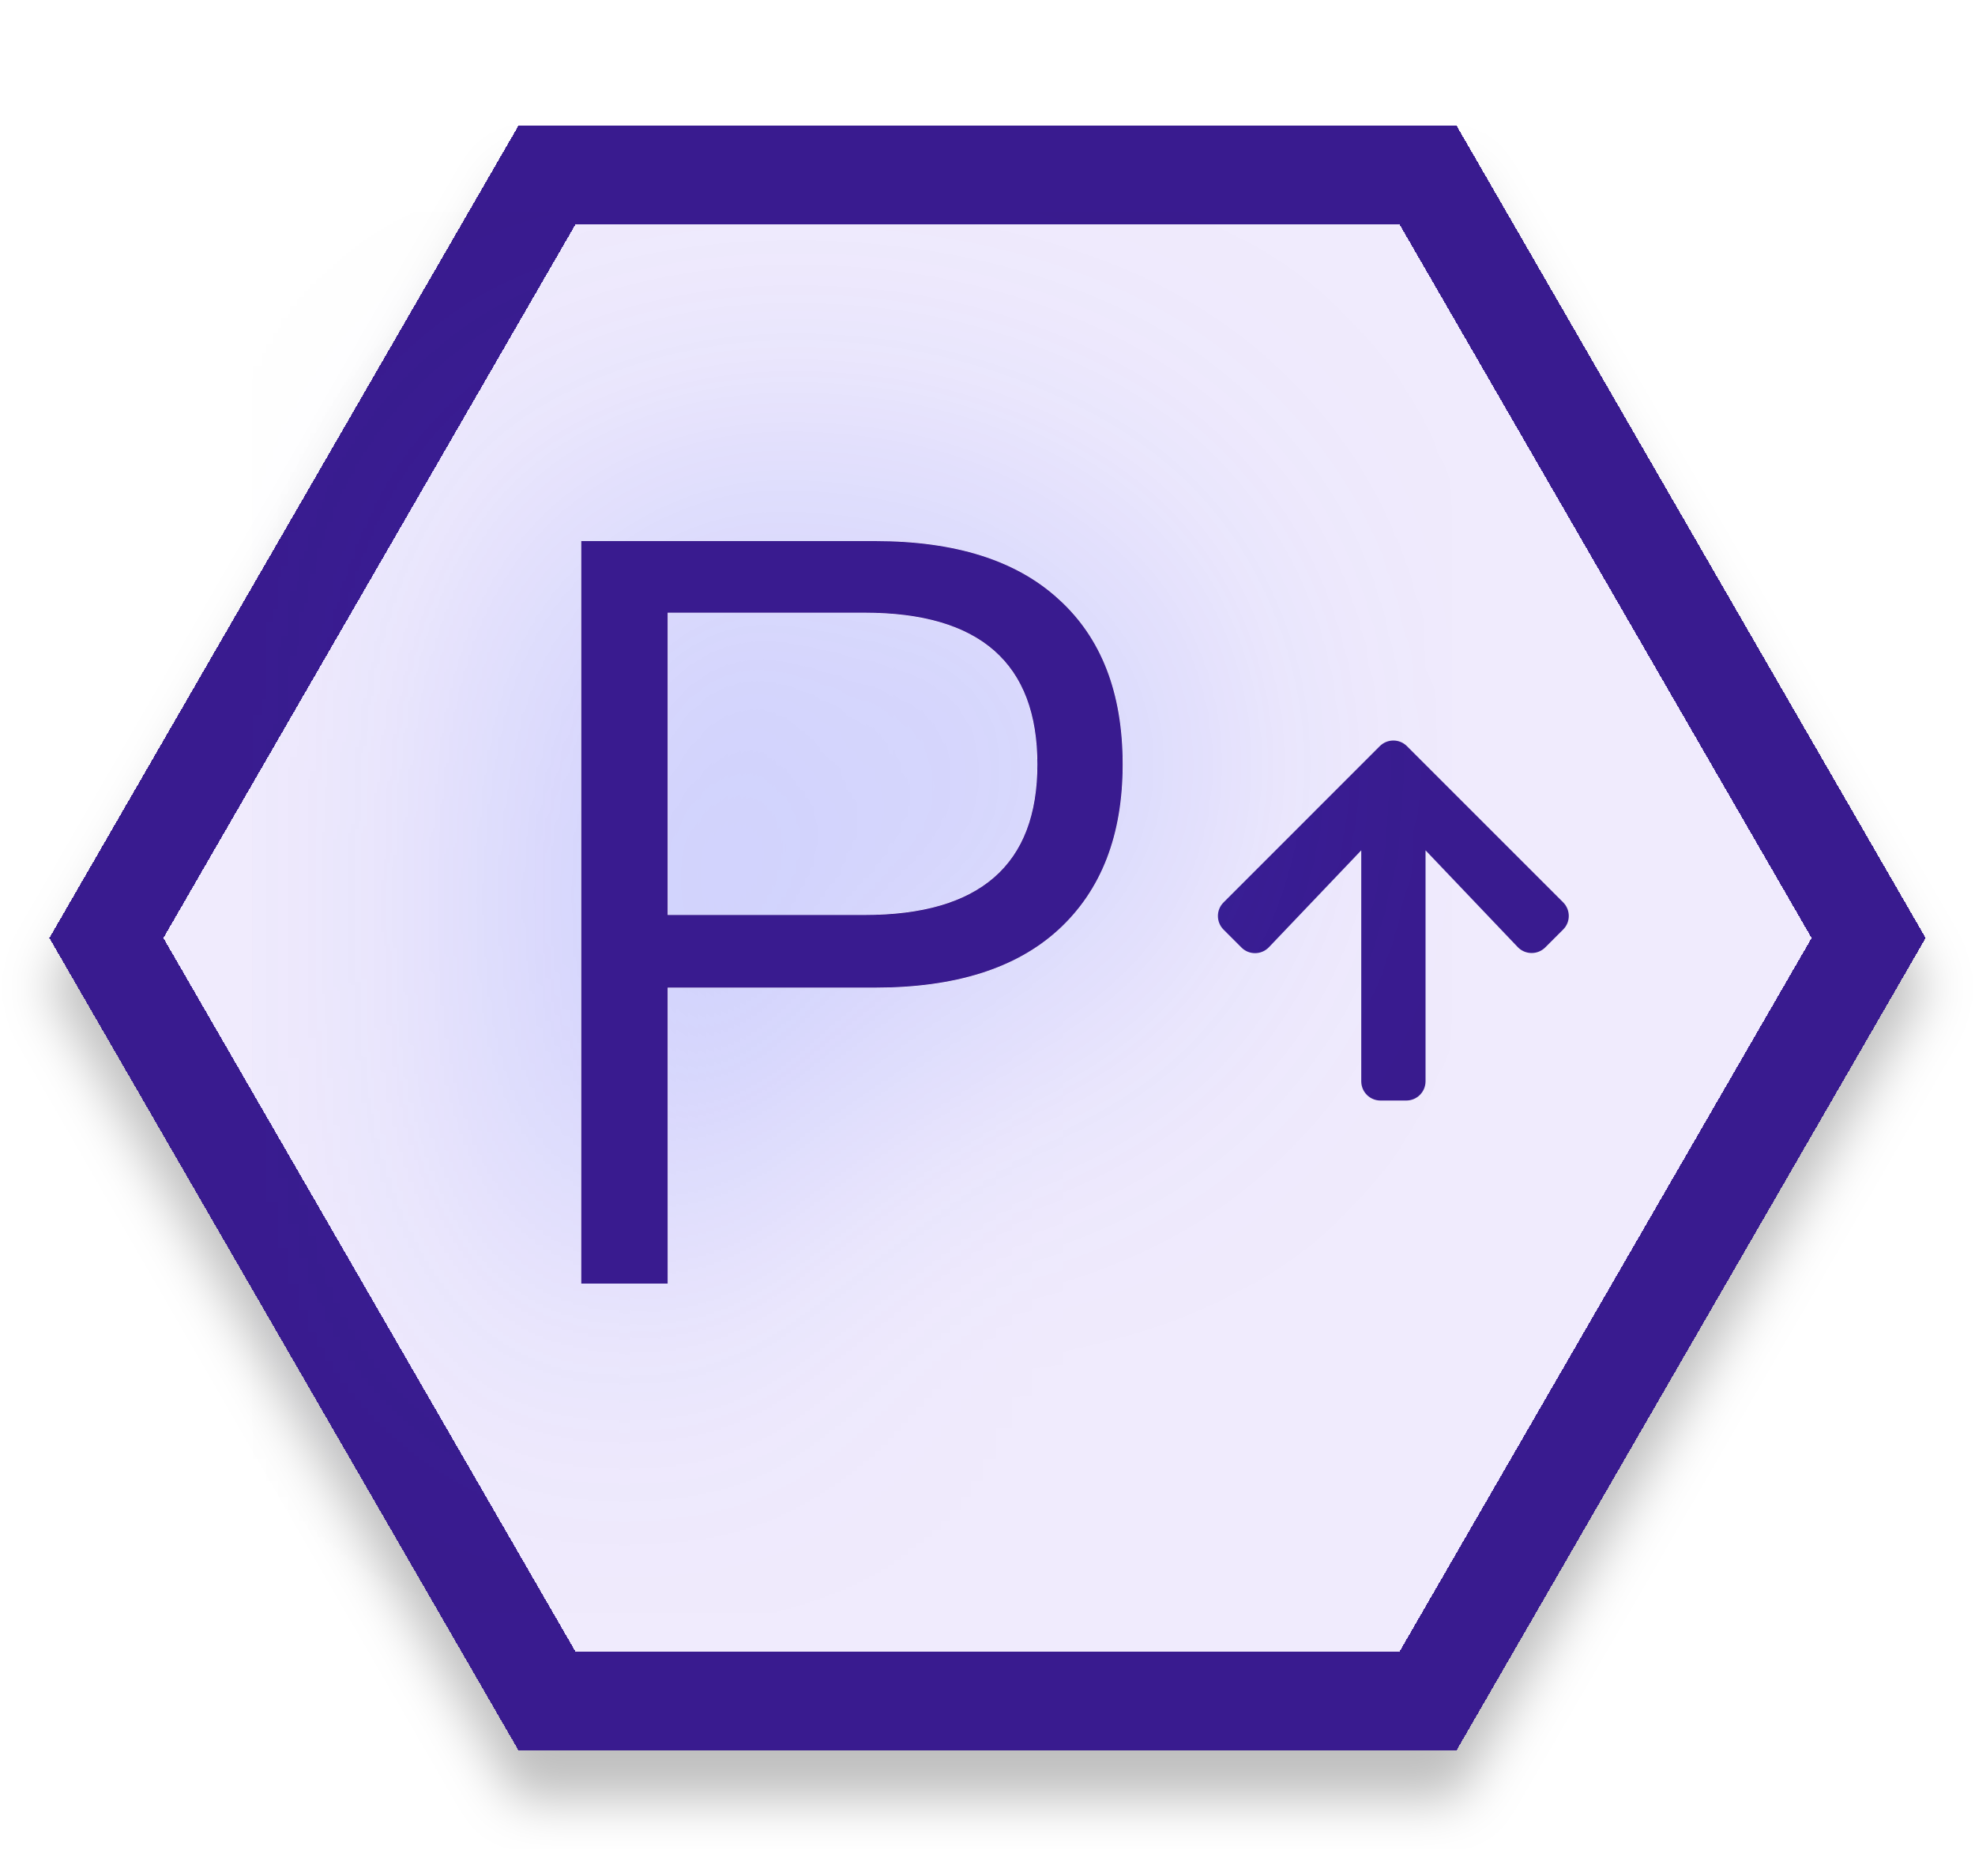
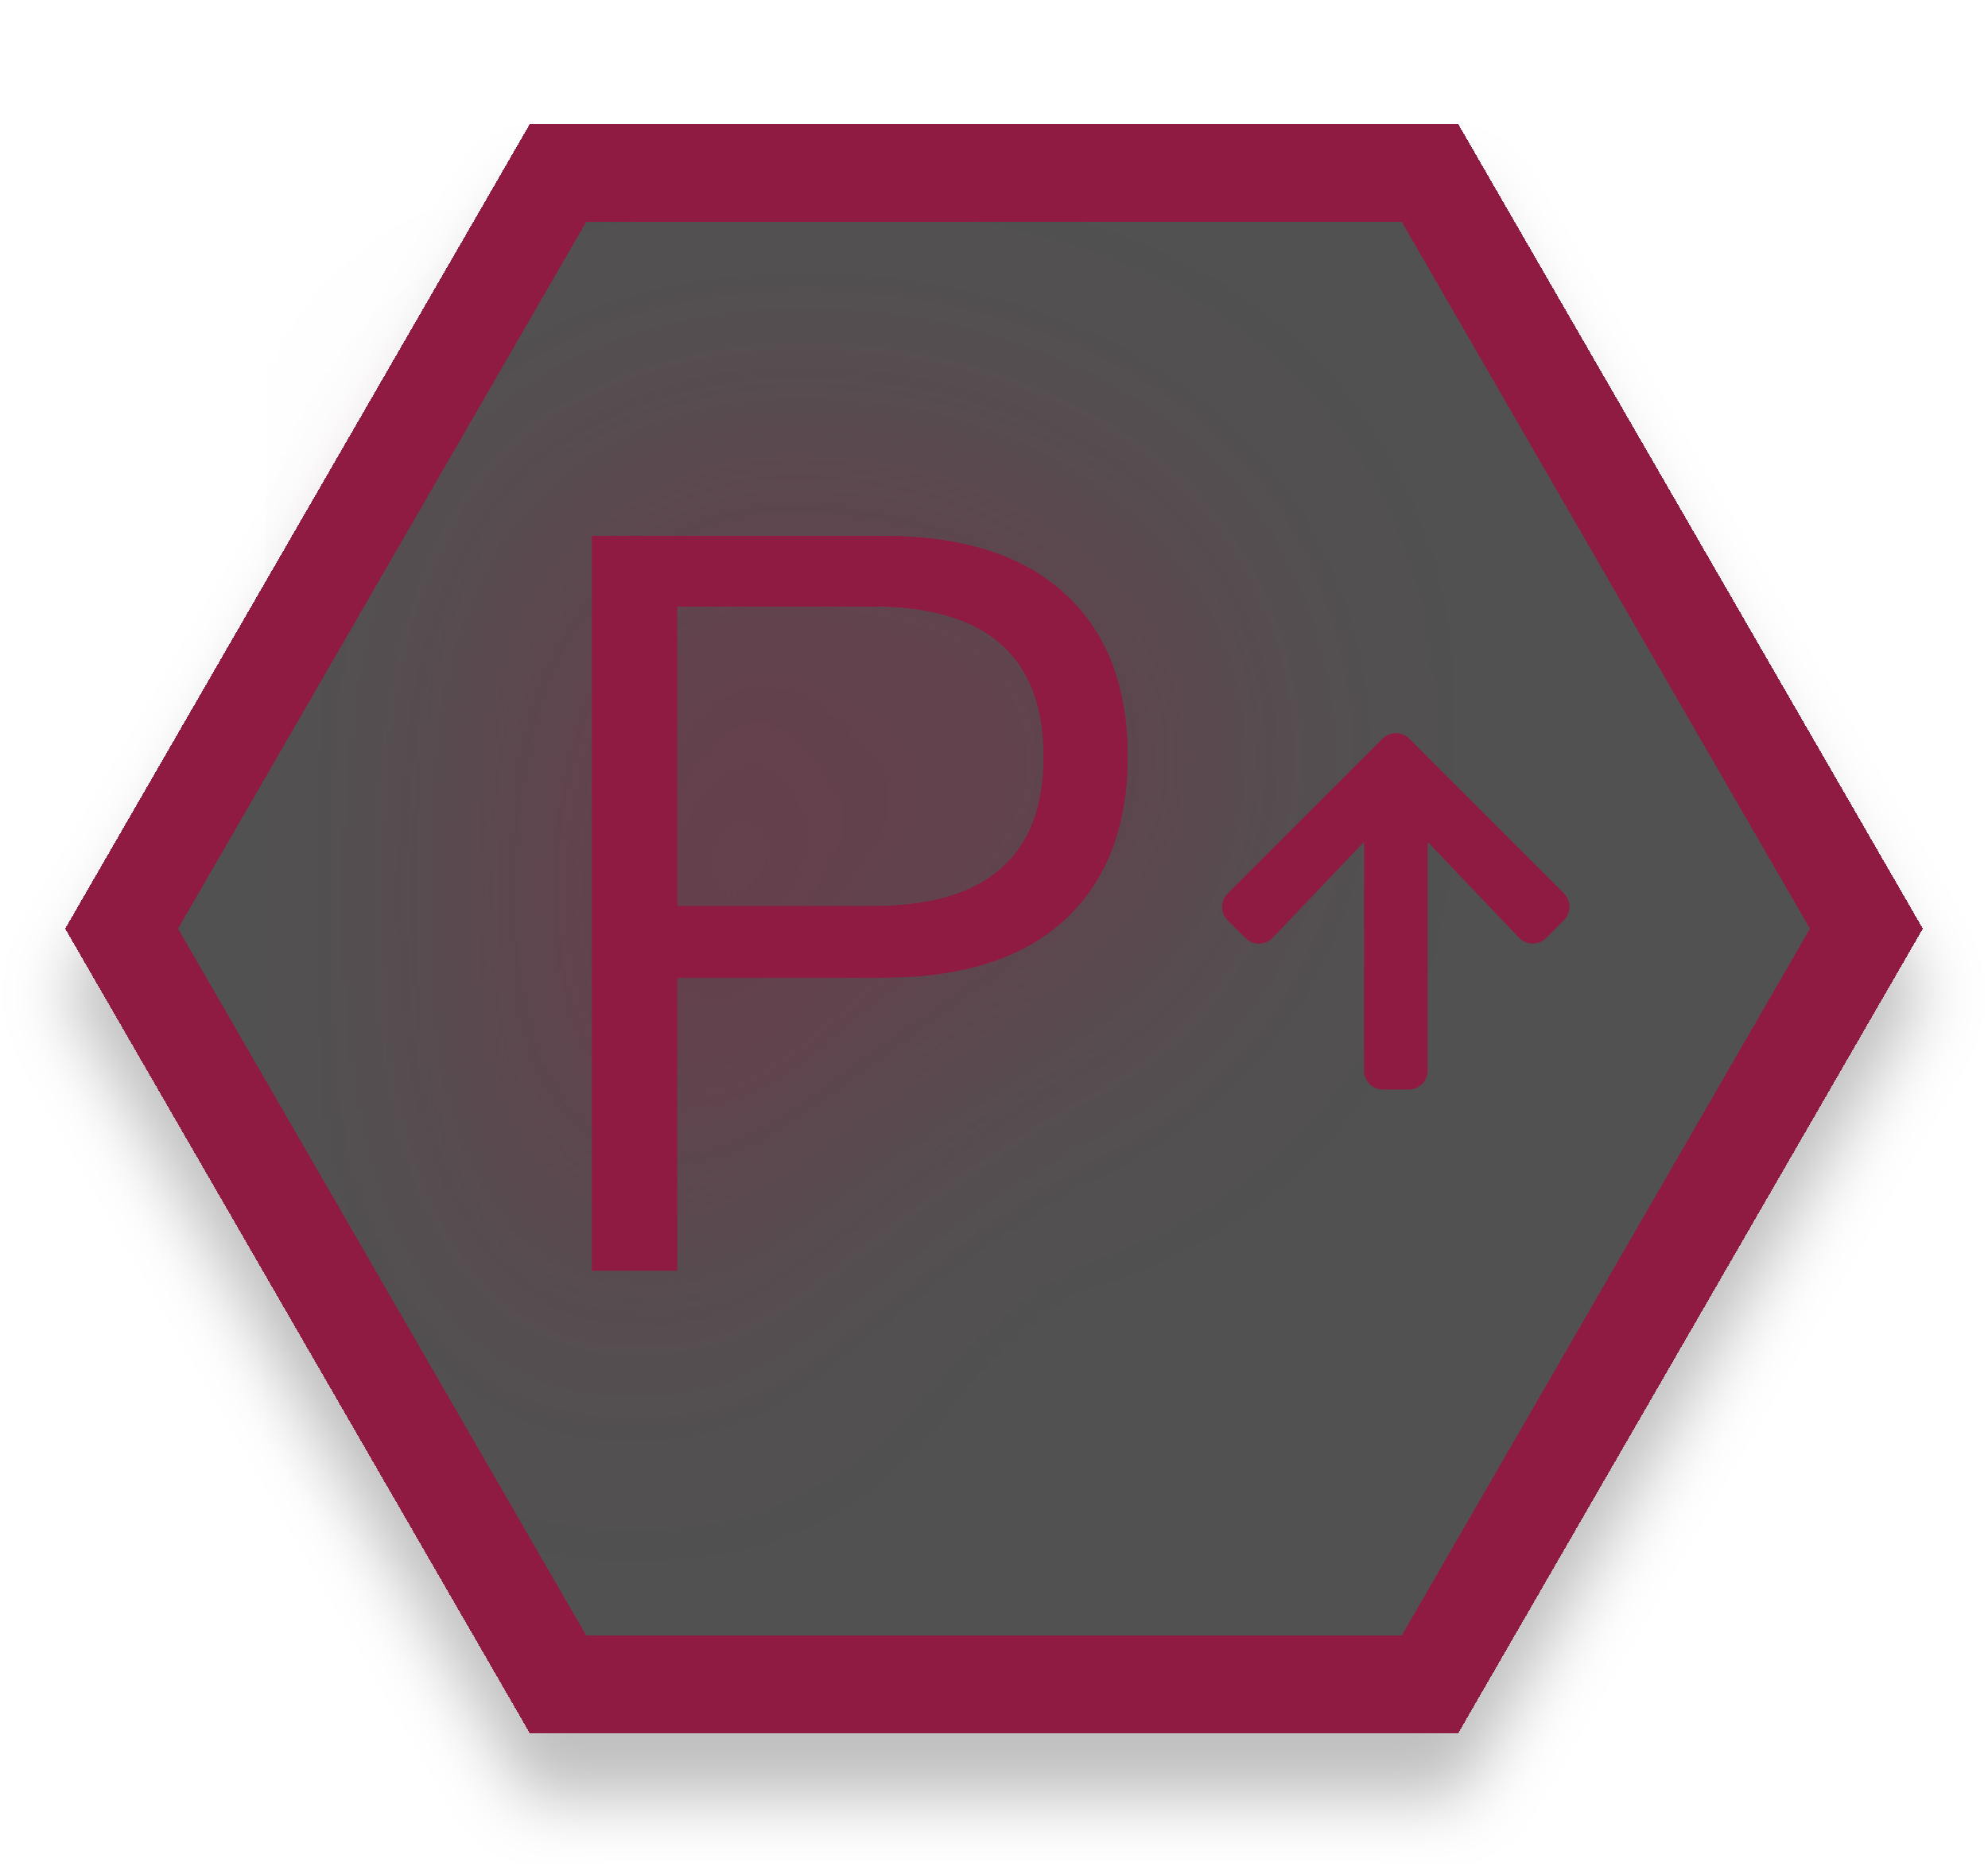
- <svg xmlns="http://www.w3.org/2000/svg" width="120" height="114" viewBox="0 0 120 114" fill="none">
+ <svg xmlns="http://www.w3.org/2000/svg" width="122" height="115" viewBox="0 0 122 115" fill="none">
  <g filter="url(#filter0_d_1298_28)">
-     <path d="M117 57L88.5 106.363L31.5 106.363L3 57L31.5 7.637L88.5 7.637L117 57Z" fill="#440CE4" fill-opacity="0.08" shape-rendering="crispEdges" />
-     <path d="M86.768 10.636L113.536 57L86.768 103.363L33.232 103.363L6.464 57L33.232 10.636L86.768 10.636Z" stroke="#391B8F" stroke-width="6" stroke-miterlimit="1.367" stroke-linecap="round" shape-rendering="crispEdges" />
+     <path d="M118 57L89.5 106.363L32.5 106.363L4 57L32.5 7.637L89.5 7.637L118 57Z" fill="black" fill-opacity="0.68" shape-rendering="crispEdges" />
+     <path d="M87.768 10.636L114.536 57L87.768 103.363L34.232 103.363L7.464 57L34.232 10.636L87.768 10.636Z" stroke="#8F1B42" stroke-width="6" stroke-miterlimit="1.367" stroke-linecap="round" shape-rendering="crispEdges" />
  </g>
-   <path d="M75.428 57.576L74.344 56.492C73.885 56.033 73.885 55.291 74.344 54.836L83.832 45.344C84.29 44.885 85.033 44.885 85.487 45.344L94.974 54.831C95.433 55.291 95.433 56.033 94.974 56.487L93.89 57.571C93.426 58.035 92.669 58.025 92.215 57.551L86.615 51.672V65.706C86.615 66.355 86.092 66.877 85.443 66.877H83.88C83.231 66.877 82.709 66.355 82.709 65.706V51.672L77.103 57.556C76.649 58.035 75.892 58.044 75.428 57.576Z" fill="#391B8F" />
+   <path d="M76.428 57.576L75.344 56.492C74.885 56.033 74.885 55.291 75.344 54.836L84.832 45.344C85.29 44.885 86.033 44.885 86.487 45.344L95.974 54.831C96.433 55.291 96.433 56.033 95.974 56.487L94.89 57.571C94.426 58.035 93.669 58.025 93.215 57.551L87.615 51.672V65.706C87.615 66.355 87.092 66.877 86.443 66.877H84.88C84.231 66.877 83.709 66.355 83.709 65.706V51.672L78.103 57.556C77.649 58.035 76.892 58.044 76.428 57.576Z" fill="#8F1B42" />
  <g filter="url(#filter1_d_1298_28)">
-     <path d="M35.318 78V32.88H53.174C58.038 32.88 61.75 34.053 64.31 36.4C66.913 38.747 68.214 42.096 68.214 46.448C68.214 50.757 66.913 54.107 64.31 56.496C61.75 58.843 58.038 60.016 53.174 60.016H40.566V78H35.318ZM40.566 55.6H52.534C59.531 55.6 63.03 52.549 63.03 46.448C63.03 40.304 59.531 37.232 52.534 37.232H40.566V55.6Z" fill="#391B8F" />
+     <path d="M36.318 78V32.88H54.174C59.038 32.88 62.75 34.053 65.31 36.4C67.913 38.747 69.214 42.096 69.214 46.448C69.214 50.757 67.913 54.107 65.31 56.496C62.75 58.843 59.038 60.016 54.174 60.016H41.566V78H36.318ZM41.566 55.6H53.534C60.531 55.6 64.03 52.549 64.03 46.448C64.03 40.304 60.531 37.232 53.534 37.232H41.566V55.6Z" fill="#8F1B42" />
  </g>
  <defs>
-     <filter id="filter0_d_1298_28" x="0" y="7.637" width="120" height="104.727" filterUnits="userSpaceOnUse" color-interpolation-filters="sRGB">
+     <filter id="filter0_d_1298_28" x="0" y="7.637" width="122" height="106.727" filterUnits="userSpaceOnUse" color-interpolation-filters="sRGB">
      <feFlood flood-opacity="0" result="BackgroundImageFix" />
      <feColorMatrix in="SourceAlpha" type="matrix" values="0 0 0 0 0 0 0 0 0 0 0 0 0 0 0 0 0 0 127 0" result="hardAlpha" />
-       <feOffset dy="3" />
-       <feGaussianBlur stdDeviation="1.5" />
+       <feOffset dy="4" />
+       <feGaussianBlur stdDeviation="2" />
      <feComposite in2="hardAlpha" operator="out" />
      <feColorMatrix type="matrix" values="0 0 0 0 0 0 0 0 0 0 0 0 0 0 0 0 0 0 0.25 0" />
      <feBlend mode="normal" in2="BackgroundImageFix" result="effect1_dropShadow_1298_28" />
      <feBlend mode="normal" in="SourceGraphic" in2="effect1_dropShadow_1298_28" result="shape" />
    </filter>
-     <filter id="filter1_d_1298_28" x="15.318" y="12.88" width="72.896" height="85.12" filterUnits="userSpaceOnUse" color-interpolation-filters="sRGB">
+     <filter id="filter1_d_1298_28" x="16.318" y="12.88" width="72.896" height="85.12" filterUnits="userSpaceOnUse" color-interpolation-filters="sRGB">
      <feFlood flood-opacity="0" result="BackgroundImageFix" />
      <feColorMatrix in="SourceAlpha" type="matrix" values="0 0 0 0 0 0 0 0 0 0 0 0 0 0 0 0 0 0 127 0" result="hardAlpha" />
      <feOffset />
      <feGaussianBlur stdDeviation="10" />
      <feComposite in2="hardAlpha" operator="out" />
-       <feColorMatrix type="matrix" values="0 0 0 0 0.192 0 0 0 0 0.321 0 0 0 0 0.996 0 0 0 0.5 0" />
+       <feColorMatrix type="matrix" values="0 0 0 0 0.561 0 0 0 0 0.106 0 0 0 0 0.259 0 0 0 1 0" />
      <feBlend mode="normal" in2="BackgroundImageFix" result="effect1_dropShadow_1298_28" />
      <feBlend mode="normal" in="SourceGraphic" in2="effect1_dropShadow_1298_28" result="shape" />
    </filter>
  </defs>
</svg>
